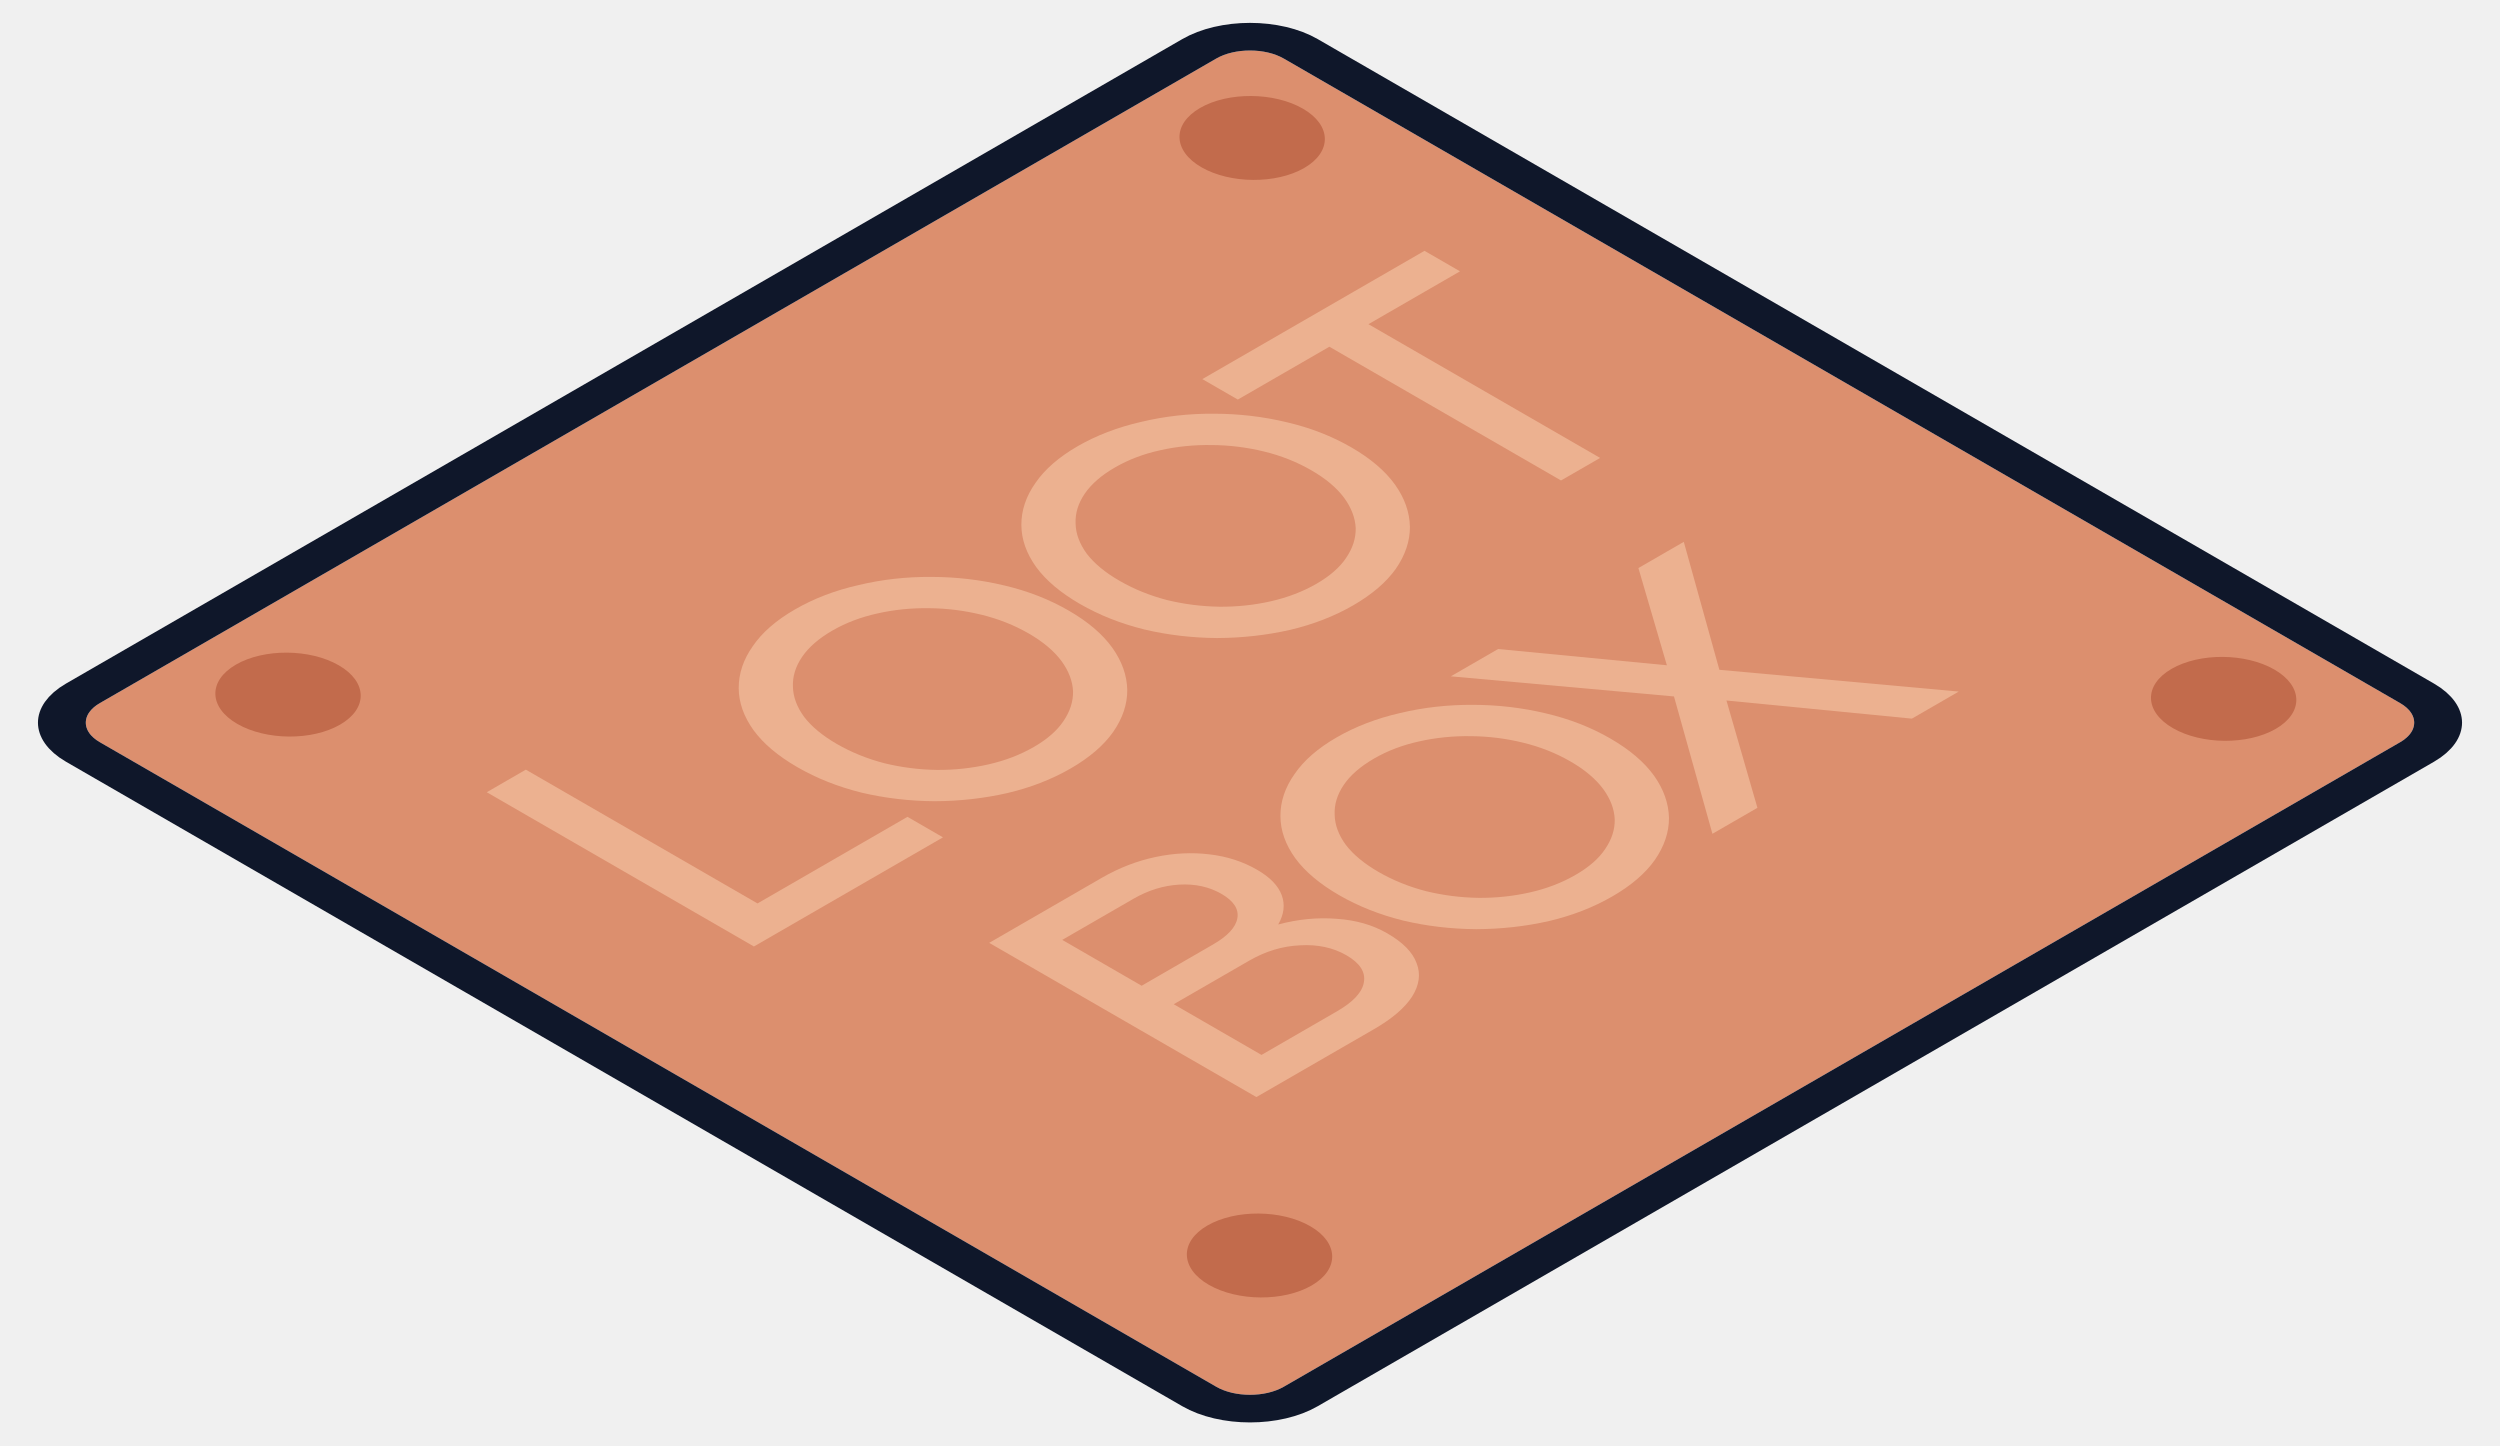
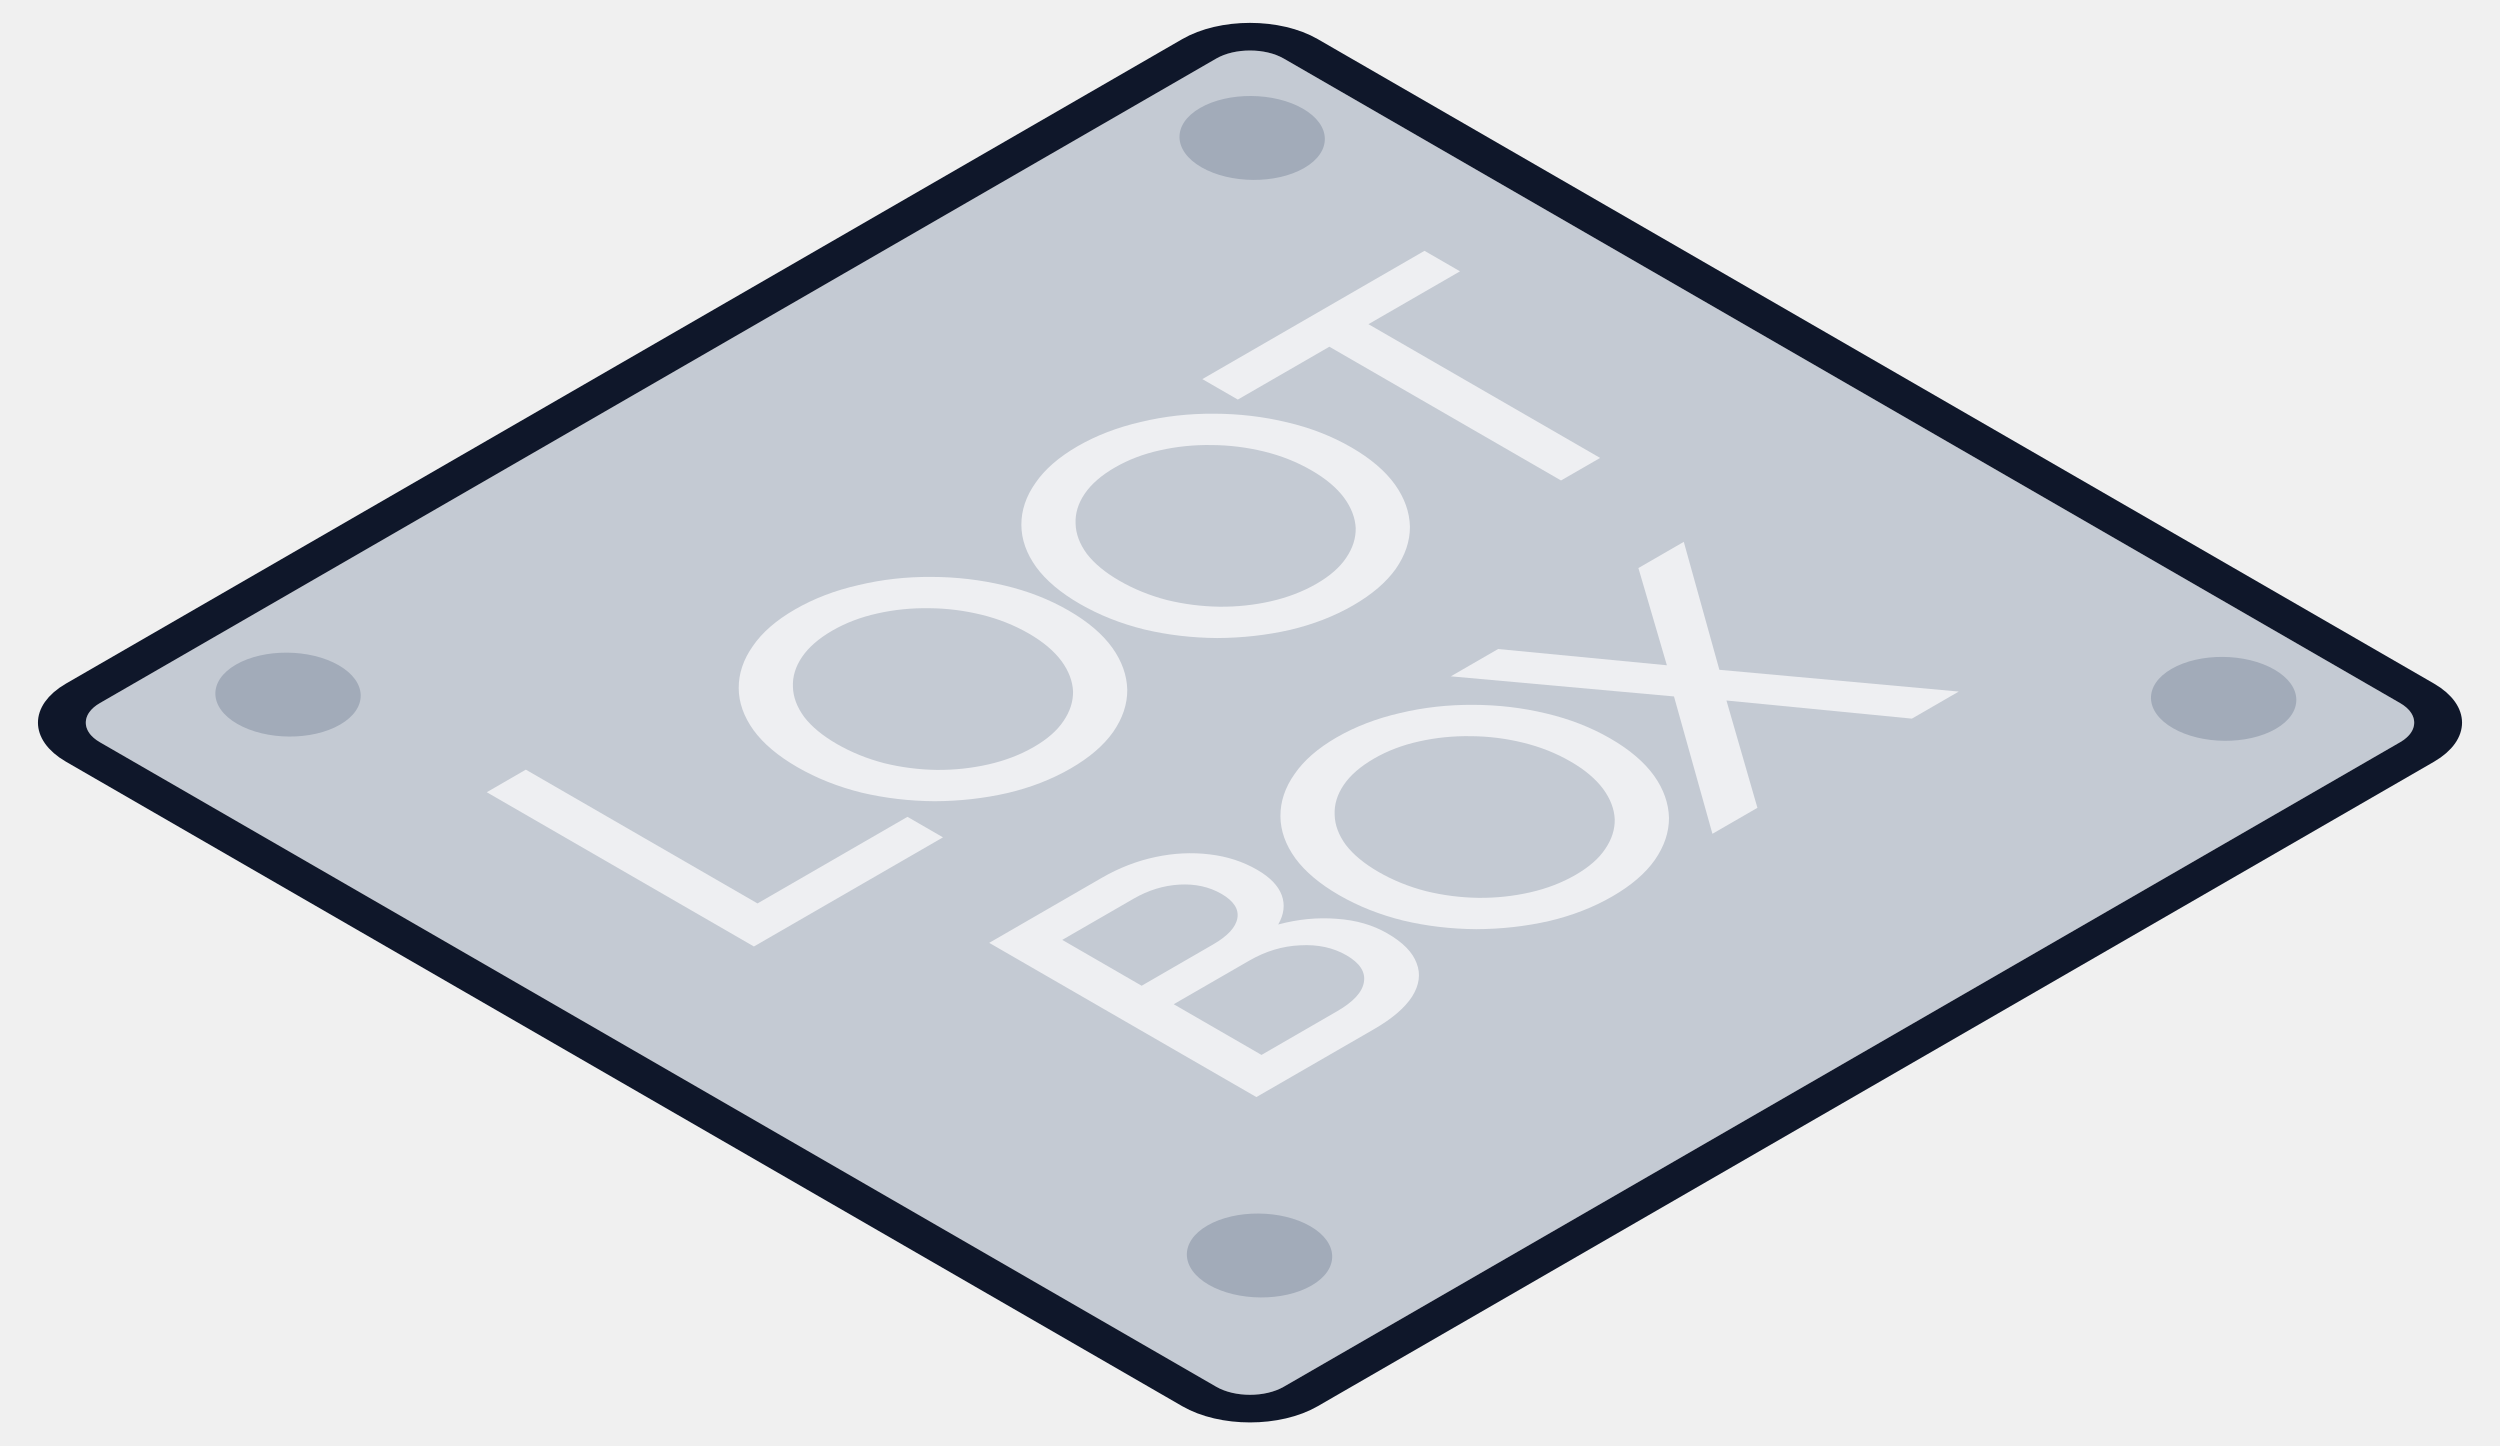
<svg xmlns="http://www.w3.org/2000/svg" viewBox="0 0 64 37" fill="none">
-   <g clip-path="url(#clip0_3736_63787)">
-     <rect width="35" height="35" rx="1" transform="matrix(0.866025 0.5 -0.866025 0.5 32 1)" fill="#D67B5B" />
+   <g clip-path="url(#clip0_3738_63809)">
+     <rect width="35" height="35" rx="1" transform="matrix(0.866025 0.5 -0.866025 0.5 32 1)" fill="#BAC0CB" />
    <rect width="35" height="35" transform="matrix(0.866025 0.5 -0.866025 0.5 32 1)" fill="white" fill-opacity="0.08" style="mix-blend-mode:overlay" />
    <rect width="35" height="35" transform="matrix(0.866025 0.5 -0.866025 0.5 32 1)" fill="white" fill-opacity="0.08" />
-     <path d="M19.3 24.23L12.461 20.281L13.461 19.703L19.392 23.128L23.231 20.911L24.14 21.436L19.3 24.23Z" fill="#ECB190" />
-     <path d="M27.407 19.674C26.924 19.952 26.385 20.162 25.79 20.302C25.189 20.439 24.566 20.509 23.923 20.511C23.28 20.507 22.658 20.433 22.057 20.292C21.455 20.142 20.907 19.925 20.412 19.639C19.917 19.353 19.544 19.039 19.292 18.695C19.04 18.344 18.913 17.985 18.911 17.618C18.909 17.243 19.03 16.883 19.273 16.54C19.51 16.192 19.87 15.879 20.352 15.601C20.835 15.322 21.377 15.114 21.979 14.978C22.58 14.834 23.203 14.764 23.846 14.769C24.482 14.77 25.105 14.843 25.712 14.988C26.314 15.13 26.862 15.344 27.357 15.63C27.852 15.915 28.225 16.234 28.477 16.585C28.723 16.932 28.85 17.291 28.858 17.662C28.86 18.03 28.739 18.389 28.496 18.74C28.252 19.084 27.89 19.395 27.407 19.674ZM26.469 19.121C26.811 18.923 27.064 18.702 27.226 18.458C27.394 18.211 27.475 17.957 27.47 17.697C27.457 17.433 27.358 17.174 27.173 16.921C26.981 16.663 26.702 16.429 26.337 16.218C25.966 16.004 25.561 15.843 25.121 15.736C24.681 15.629 24.236 15.573 23.786 15.57C23.329 15.563 22.887 15.608 22.458 15.705C22.035 15.799 21.653 15.944 21.31 16.142C20.96 16.344 20.702 16.569 20.534 16.816C20.365 17.064 20.287 17.32 20.299 17.583C20.305 17.843 20.401 18.1 20.587 18.354C20.779 18.604 21.057 18.834 21.422 19.045C21.793 19.259 22.198 19.424 22.638 19.538C23.078 19.646 23.526 19.703 23.983 19.71C24.433 19.713 24.873 19.666 25.302 19.569C25.73 19.472 26.119 19.323 26.469 19.121Z" fill="#ECB190" />
-     <path d="M34.643 15.496C34.16 15.775 33.621 15.984 33.026 16.125C32.425 16.261 31.802 16.331 31.159 16.334C30.516 16.329 29.894 16.256 29.293 16.114C28.691 15.965 28.143 15.747 27.648 15.462C27.153 15.176 26.779 14.861 26.527 14.518C26.275 14.167 26.149 13.808 26.147 13.44C26.145 13.065 26.266 12.706 26.509 12.362C26.746 12.015 27.106 11.702 27.588 11.423C28.071 11.145 28.613 10.937 29.215 10.8C29.816 10.656 30.438 10.586 31.082 10.591C31.718 10.592 32.34 10.665 32.948 10.811C33.549 10.952 34.098 11.166 34.593 11.452C35.088 11.738 35.461 12.056 35.713 12.407C35.959 12.754 36.086 13.113 36.094 13.485C36.096 13.852 35.975 14.212 35.732 14.563C35.488 14.906 35.125 15.217 34.643 15.496ZM33.705 14.943C34.047 14.745 34.3 14.524 34.462 14.28C34.63 14.033 34.711 13.779 34.706 13.519C34.693 13.255 34.594 12.997 34.409 12.743C34.217 12.485 33.938 12.251 33.573 12.041C33.202 11.826 32.797 11.665 32.357 11.558C31.917 11.451 31.472 11.396 31.022 11.393C30.565 11.386 30.122 11.431 29.694 11.528C29.271 11.621 28.889 11.767 28.546 11.965C28.196 12.166 27.938 12.391 27.769 12.639C27.601 12.886 27.523 13.142 27.535 13.405C27.541 13.665 27.637 13.922 27.822 14.176C28.014 14.426 28.293 14.657 28.657 14.867C29.029 15.082 29.434 15.246 29.874 15.361C30.314 15.468 30.762 15.525 31.219 15.532C31.669 15.536 32.109 15.489 32.537 15.392C32.966 15.294 33.355 15.145 33.705 14.943Z" fill="#ECB190" />
-     <path d="M39.962 12.3L34.032 8.876L31.688 10.229L30.78 9.705L36.467 6.421L37.376 6.946L35.032 8.299L40.963 11.723L39.962 12.3Z" fill="#ECB190" />
-     <path d="M32.163 28.085L25.324 24.137L28.21 22.47C28.649 22.217 29.105 22.04 29.578 21.94C30.052 21.839 30.515 21.817 30.966 21.872C31.411 21.924 31.816 22.055 32.18 22.265C32.513 22.457 32.723 22.674 32.812 22.916C32.901 23.158 32.871 23.408 32.722 23.667C33.234 23.53 33.734 23.482 34.224 23.522C34.714 23.555 35.144 23.679 35.515 23.894C35.913 24.123 36.163 24.377 36.265 24.657C36.374 24.932 36.335 25.218 36.149 25.514C35.962 25.802 35.637 26.08 35.174 26.347L32.163 28.085ZM29.226 25.235L31.055 24.178C31.43 23.962 31.637 23.737 31.677 23.504C31.717 23.27 31.581 23.063 31.268 22.882C30.955 22.702 30.596 22.623 30.192 22.646C29.787 22.669 29.398 22.789 29.023 23.005L27.194 24.061L29.226 25.235ZM32.294 27.006L34.228 25.889C34.647 25.647 34.876 25.398 34.916 25.142C34.961 24.883 34.812 24.653 34.467 24.454C34.128 24.259 33.734 24.174 33.284 24.2C32.834 24.219 32.4 24.35 31.981 24.592L30.047 25.708L32.294 27.006Z" fill="#ECB190" />
-     <path d="M41.274 22.949C40.792 23.228 40.253 23.437 39.658 23.578C39.056 23.715 38.434 23.784 37.791 23.787C37.148 23.782 36.526 23.709 35.924 23.567C35.323 23.418 34.775 23.201 34.28 22.915C33.785 22.629 33.411 22.314 33.159 21.971C32.907 21.62 32.78 21.261 32.779 20.893C32.777 20.518 32.898 20.159 33.141 19.815C33.378 19.468 33.737 19.155 34.22 18.876C34.703 18.598 35.245 18.39 35.846 18.253C36.448 18.109 37.07 18.04 37.713 18.044C38.35 18.045 38.972 18.118 39.58 18.264C40.181 18.406 40.729 18.619 41.224 18.905C41.719 19.191 42.093 19.509 42.345 19.86C42.591 20.207 42.717 20.567 42.726 20.938C42.727 21.306 42.606 21.665 42.363 22.016C42.12 22.359 41.757 22.671 41.274 22.949ZM40.336 22.396C40.679 22.198 40.931 21.978 41.093 21.734C41.262 21.486 41.343 21.232 41.337 20.972C41.325 20.709 41.226 20.45 41.04 20.196C40.848 19.939 40.57 19.704 40.205 19.494C39.834 19.279 39.428 19.119 38.989 19.012C38.549 18.904 38.104 18.849 37.654 18.846C37.197 18.839 36.754 18.884 36.325 18.981C35.903 19.074 35.52 19.22 35.177 19.418C34.828 19.62 34.569 19.844 34.401 20.092C34.233 20.339 34.155 20.595 34.167 20.859C34.173 21.119 34.268 21.376 34.454 21.63C34.646 21.88 34.924 22.11 35.289 22.321C35.66 22.535 36.066 22.7 36.506 22.814C36.946 22.921 37.394 22.978 37.85 22.985C38.301 22.989 38.74 22.942 39.169 22.845C39.598 22.748 39.987 22.598 40.336 22.396Z" fill="#ECB190" />
-     <path d="M43.838 21.345L42.854 17.829L37.141 17.314L38.351 16.615L42.672 17.031L41.943 14.542L43.105 13.871L44.016 17.147L50.144 17.704L48.944 18.397L44.197 17.933L44.99 20.68L43.838 21.345Z" fill="#ECB190" />
-     <ellipse cx="1.538" cy="1.5" rx="1.538" ry="1.5" transform="matrix(0.866025 0.5 -0.866025 0.5 32.0225 2.01282)" fill="#C26B4C" />
-     <ellipse cx="1.538" cy="1.5" rx="1.538" ry="1.5" transform="matrix(0.866025 0.5 -0.866025 0.5 7.34082 16.2628)" fill="#C26B4C" />
-     <ellipse cx="1.538" cy="1.5" rx="1.538" ry="1.5" transform="matrix(0.866025 0.5 -0.866025 0.5 56.8926 16.3718)" fill="#C26B4C" />
-     <ellipse cx="1.538" cy="1.5" rx="1.538" ry="1.5" transform="matrix(0.866025 0.5 -0.866025 0.5 32.2109 30.6218)" fill="#C26B4C" />
+     <path d="M19.3 24.23L12.461 20.281L13.461 19.703L19.392 23.128L23.231 20.911L24.14 21.436L19.3 24.23Z" fill="#EEEFF2" />
+     <path d="M27.407 19.674C26.924 19.952 26.385 20.162 25.79 20.302C25.189 20.439 24.566 20.509 23.923 20.511C23.28 20.507 22.658 20.433 22.057 20.292C21.455 20.142 20.907 19.925 20.412 19.639C19.917 19.353 19.544 19.039 19.292 18.695C19.04 18.344 18.913 17.985 18.911 17.618C18.909 17.243 19.03 16.883 19.273 16.54C19.51 16.192 19.87 15.879 20.352 15.601C20.835 15.322 21.377 15.114 21.979 14.978C22.58 14.834 23.203 14.764 23.846 14.769C24.482 14.77 25.105 14.843 25.712 14.988C26.314 15.13 26.862 15.344 27.357 15.63C27.852 15.915 28.225 16.234 28.477 16.585C28.723 16.932 28.85 17.291 28.858 17.662C28.86 18.03 28.739 18.389 28.496 18.74C28.252 19.084 27.89 19.395 27.407 19.674ZM26.469 19.121C26.811 18.923 27.064 18.702 27.226 18.458C27.394 18.211 27.475 17.957 27.47 17.697C27.457 17.433 27.358 17.174 27.173 16.921C26.981 16.663 26.702 16.429 26.337 16.218C25.966 16.004 25.561 15.843 25.121 15.736C24.681 15.629 24.236 15.573 23.786 15.57C23.329 15.563 22.887 15.608 22.458 15.705C22.035 15.799 21.653 15.944 21.31 16.142C20.96 16.344 20.702 16.569 20.534 16.816C20.365 17.064 20.287 17.32 20.299 17.583C20.305 17.843 20.401 18.1 20.587 18.354C20.779 18.604 21.057 18.834 21.422 19.045C21.793 19.259 22.198 19.424 22.638 19.538C23.078 19.646 23.526 19.703 23.983 19.71C24.433 19.713 24.873 19.666 25.302 19.569C25.73 19.472 26.119 19.323 26.469 19.121Z" fill="#EEEFF2" />
+     <path d="M34.643 15.496C34.16 15.775 33.621 15.984 33.026 16.125C32.425 16.261 31.802 16.331 31.159 16.334C30.516 16.329 29.894 16.256 29.293 16.114C28.691 15.965 28.143 15.747 27.648 15.462C27.153 15.176 26.779 14.861 26.527 14.518C26.275 14.167 26.149 13.808 26.147 13.44C26.145 13.065 26.266 12.706 26.509 12.362C26.746 12.015 27.106 11.702 27.588 11.423C28.071 11.145 28.613 10.937 29.215 10.8C29.816 10.656 30.438 10.586 31.082 10.591C31.718 10.592 32.34 10.665 32.948 10.811C33.549 10.952 34.098 11.166 34.593 11.452C35.088 11.738 35.461 12.056 35.713 12.407C35.959 12.754 36.086 13.113 36.094 13.485C36.096 13.852 35.975 14.212 35.732 14.563C35.488 14.906 35.125 15.217 34.643 15.496ZM33.705 14.943C34.047 14.745 34.3 14.524 34.462 14.28C34.63 14.033 34.711 13.779 34.706 13.519C34.693 13.255 34.594 12.997 34.409 12.743C34.217 12.485 33.938 12.251 33.573 12.041C33.202 11.826 32.797 11.665 32.357 11.558C31.917 11.451 31.472 11.396 31.022 11.393C30.565 11.386 30.122 11.431 29.694 11.528C29.271 11.621 28.889 11.767 28.546 11.965C28.196 12.166 27.938 12.391 27.769 12.639C27.601 12.886 27.523 13.142 27.535 13.405C27.541 13.665 27.637 13.922 27.822 14.176C28.014 14.426 28.293 14.657 28.657 14.867C29.029 15.082 29.434 15.246 29.874 15.361C30.314 15.468 30.762 15.525 31.219 15.532C31.669 15.536 32.109 15.489 32.537 15.392C32.966 15.294 33.355 15.145 33.705 14.943Z" fill="#EEEFF2" />
+     <path d="M39.962 12.3L34.032 8.876L31.688 10.229L30.78 9.705L36.467 6.421L37.376 6.946L35.032 8.299L40.963 11.723L39.962 12.3Z" fill="#EEEFF2" />
+     <path d="M32.163 28.085L25.324 24.137L28.21 22.47C28.649 22.217 29.105 22.04 29.578 21.94C30.052 21.839 30.515 21.817 30.966 21.872C31.411 21.924 31.816 22.055 32.18 22.265C32.513 22.457 32.723 22.674 32.812 22.916C32.901 23.158 32.871 23.408 32.722 23.667C33.234 23.53 33.734 23.482 34.224 23.522C34.714 23.555 35.144 23.679 35.515 23.894C35.913 24.123 36.163 24.377 36.265 24.657C36.374 24.932 36.335 25.218 36.149 25.514C35.962 25.802 35.637 26.08 35.174 26.347L32.163 28.085ZM29.226 25.235L31.055 24.178C31.43 23.962 31.637 23.737 31.677 23.504C31.717 23.27 31.581 23.063 31.268 22.882C30.955 22.702 30.596 22.623 30.192 22.646C29.787 22.669 29.398 22.789 29.023 23.005L27.194 24.061L29.226 25.235ZM32.294 27.006L34.228 25.889C34.647 25.647 34.876 25.398 34.916 25.142C34.961 24.883 34.812 24.653 34.467 24.454C34.128 24.259 33.734 24.174 33.284 24.2C32.834 24.219 32.4 24.35 31.981 24.592L30.047 25.708L32.294 27.006Z" fill="#EEEFF2" />
+     <path d="M41.274 22.949C40.792 23.228 40.253 23.437 39.658 23.578C39.056 23.715 38.434 23.784 37.791 23.787C37.148 23.782 36.526 23.709 35.924 23.567C35.323 23.418 34.775 23.201 34.28 22.915C33.785 22.629 33.411 22.314 33.159 21.971C32.907 21.62 32.78 21.261 32.779 20.893C32.777 20.518 32.898 20.159 33.141 19.815C33.378 19.468 33.737 19.155 34.22 18.876C34.703 18.598 35.245 18.39 35.846 18.253C36.448 18.109 37.07 18.04 37.713 18.044C38.35 18.045 38.972 18.118 39.58 18.264C40.181 18.406 40.729 18.619 41.224 18.905C41.719 19.191 42.093 19.509 42.345 19.86C42.591 20.207 42.717 20.567 42.726 20.938C42.727 21.306 42.606 21.665 42.363 22.016C42.12 22.359 41.757 22.671 41.274 22.949ZM40.336 22.396C40.679 22.198 40.931 21.978 41.093 21.734C41.262 21.486 41.343 21.232 41.337 20.972C41.325 20.709 41.226 20.45 41.04 20.196C40.848 19.939 40.57 19.704 40.205 19.494C39.834 19.279 39.428 19.119 38.989 19.012C38.549 18.904 38.104 18.849 37.654 18.846C37.197 18.839 36.754 18.884 36.325 18.981C35.903 19.074 35.52 19.22 35.177 19.418C34.828 19.62 34.569 19.844 34.401 20.092C34.233 20.339 34.155 20.595 34.167 20.859C34.173 21.119 34.268 21.376 34.454 21.63C34.646 21.88 34.924 22.11 35.289 22.321C35.66 22.535 36.066 22.7 36.506 22.814C36.946 22.921 37.394 22.978 37.85 22.985C38.301 22.989 38.74 22.942 39.169 22.845C39.598 22.748 39.987 22.598 40.336 22.396Z" fill="#EEEFF2" />
+     <path d="M43.838 21.345L42.854 17.829L37.141 17.314L38.351 16.615L42.672 17.031L41.943 14.542L43.105 13.871L44.016 17.147L50.144 17.704L48.944 18.397L44.197 17.933L44.99 20.68L43.838 21.345Z" fill="#EEEFF2" />
+     <ellipse cx="1.538" cy="1.5" rx="1.538" ry="1.5" transform="matrix(0.866025 0.5 -0.866025 0.5 32.0225 2.01282)" fill="#A2ABB9" />
+     <ellipse cx="1.538" cy="1.5" rx="1.538" ry="1.5" transform="matrix(0.866025 0.5 -0.866025 0.5 7.34082 16.2628)" fill="#A2ABB9" />
+     <ellipse cx="1.538" cy="1.5" rx="1.538" ry="1.5" transform="matrix(0.866025 0.5 -0.866025 0.5 56.8926 16.3718)" fill="#A2ABB9" />
+     <ellipse cx="1.538" cy="1.5" rx="1.538" ry="1.5" transform="matrix(0.866025 0.5 -0.866025 0.5 32.2109 30.6218)" fill="#A2ABB9" />
  </g>
  <rect x="2.98023e-08" y="-0.5" width="36" height="36" rx="1.5" transform="matrix(0.866025 0.5 -0.866025 0.5 31.567 0.75)" stroke="#0F172A" />
  <defs>
-     <clipPath id="clip0_3736_63787">
+     <clipPath id="clip0_3738_63809">
      <rect width="35" height="35" rx="1" transform="matrix(0.866025 0.5 -0.866025 0.5 32 1)" fill="white" />
    </clipPath>
  </defs>
</svg>
